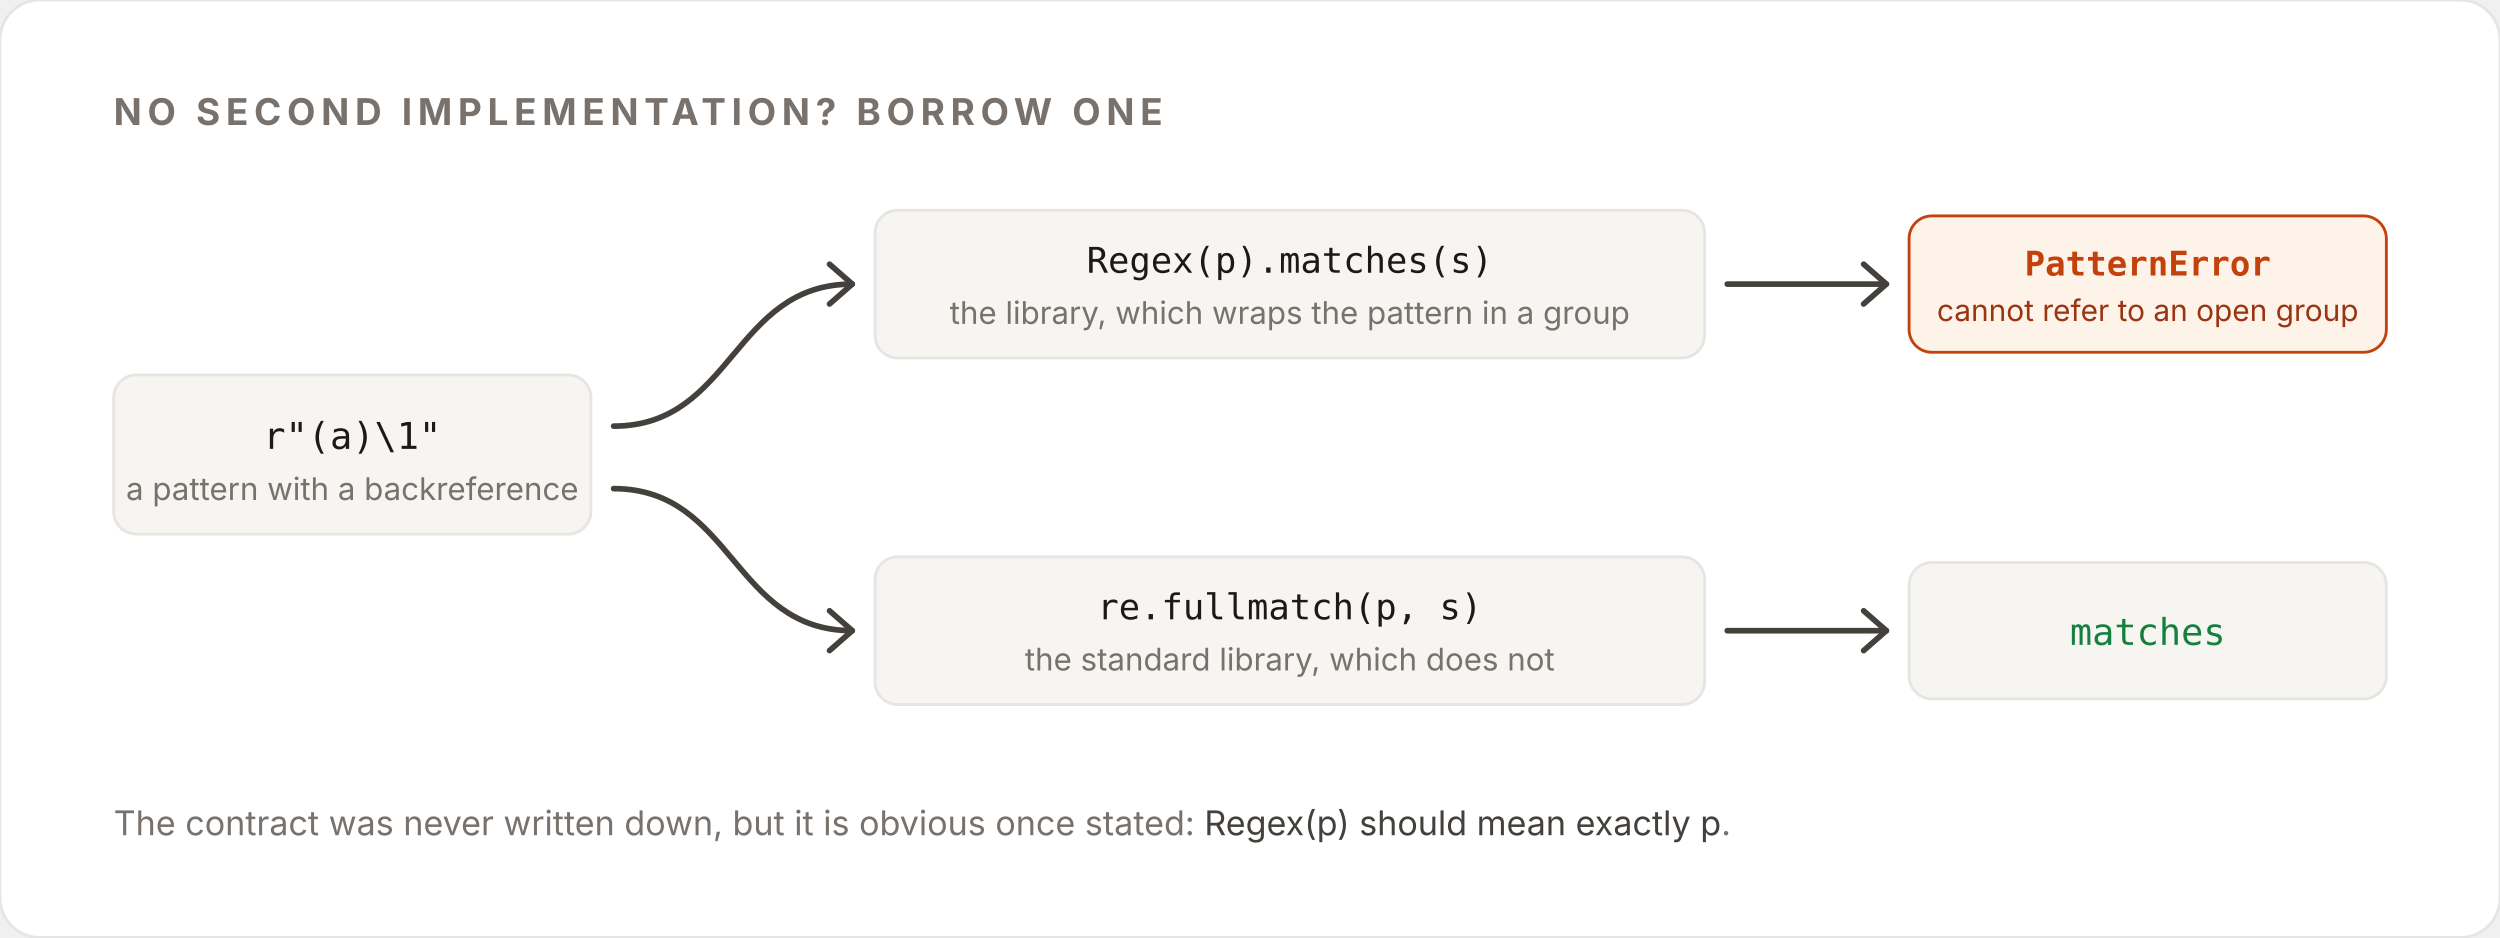
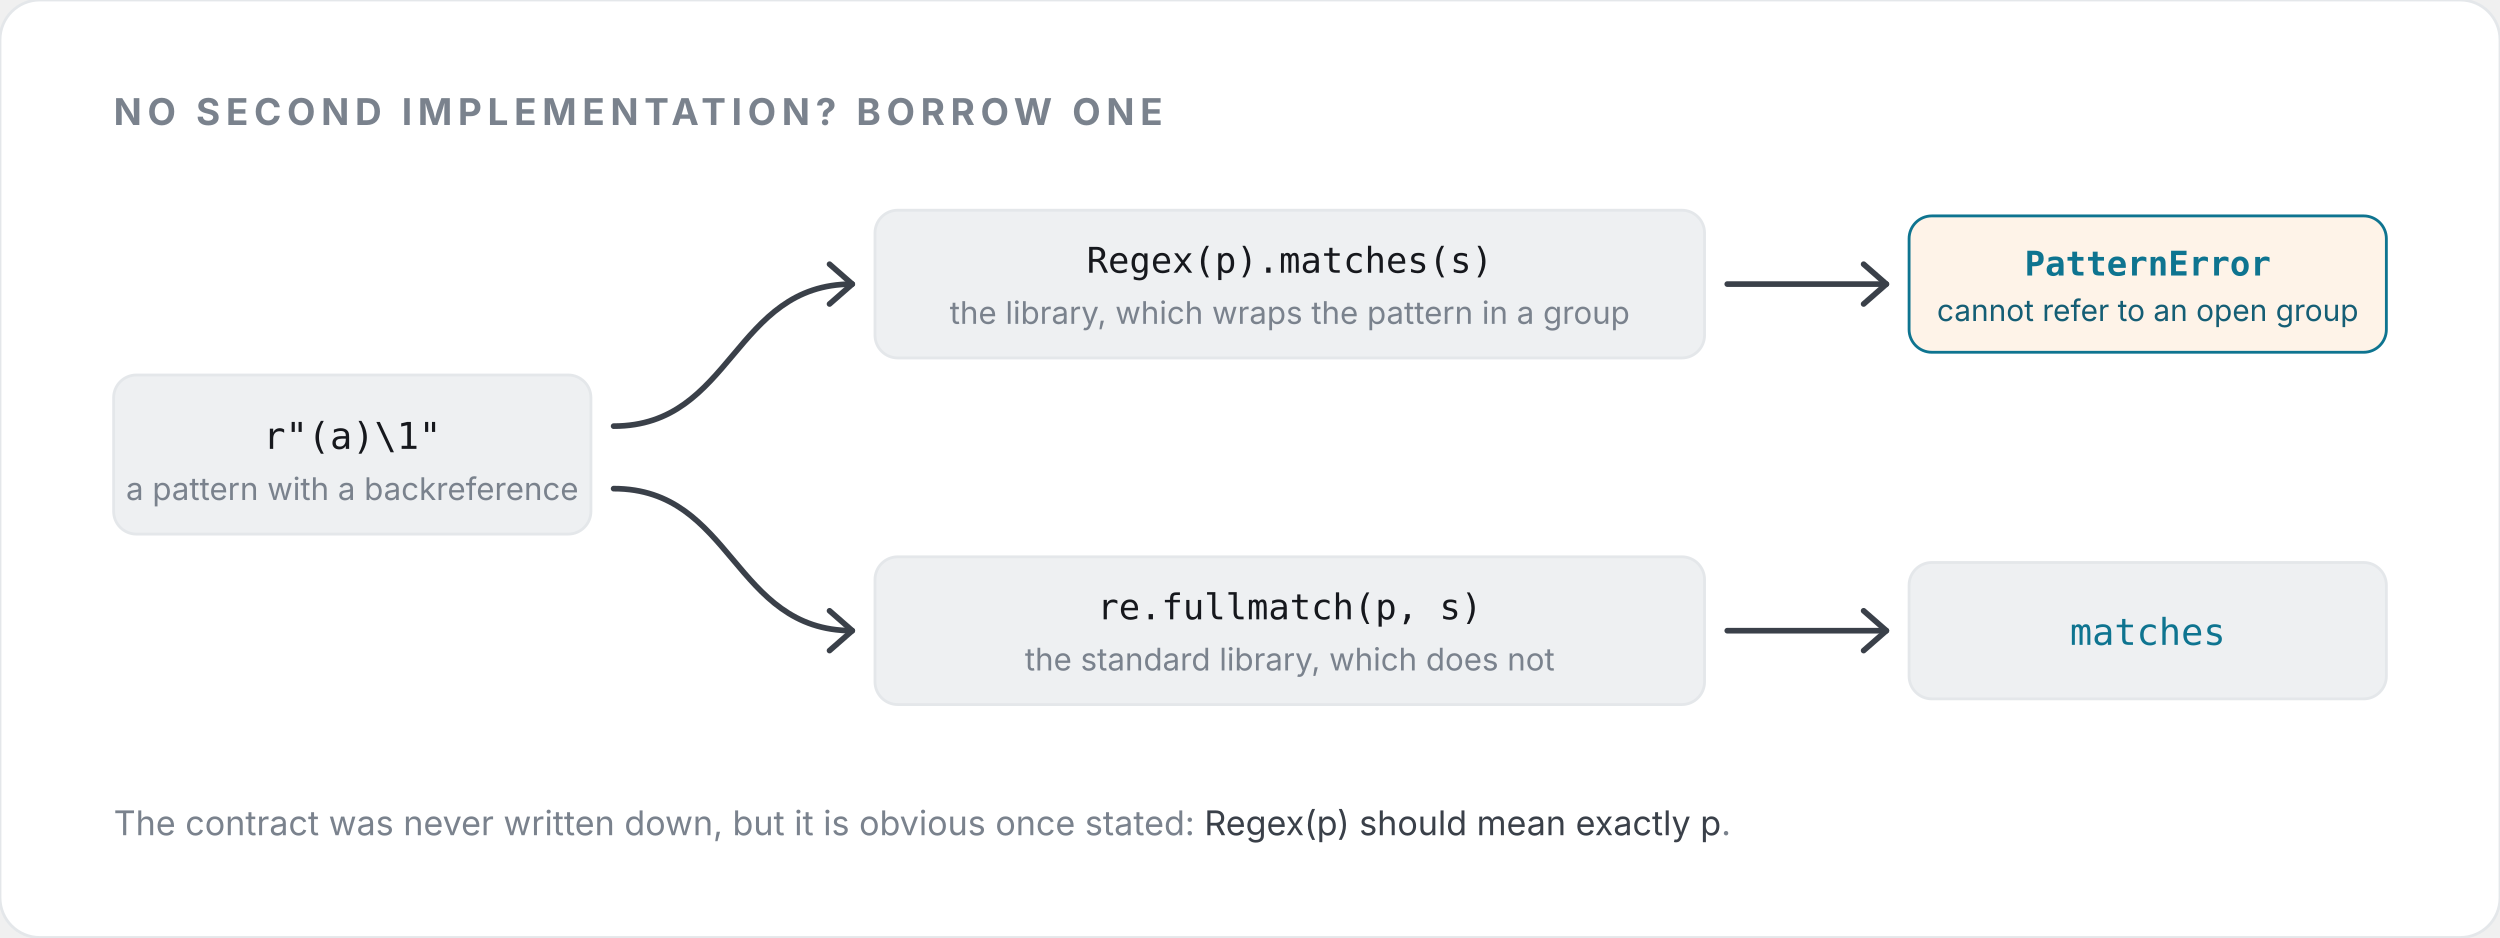
<svg xmlns="http://www.w3.org/2000/svg" viewBox="0 0 880 330" width="880" height="330" role="img" aria-label="When a library has only one implementation, the standard library can serve as the second. The same pattern is sent through the library and through Python's own re.fullmatch, and the two answers are compared.">
-   <rect width="880" height="330" rx="14" fill="#FFFFFF" stroke="#E7E5E4" />
-   <text x="40" y="44" font-family="system-ui,-apple-system,Segoe UI,sans-serif" font-size="13" font-weight="700" letter-spacing="2" fill="#78716C">NO SECOND IMPLEMENTATION? BORROW ONE</text>
-   <rect x="40" y="132" width="168" height="56" rx="8" fill="#F7F5F2" stroke="#E7E5E4" />
-   <text x="124" y="158" font-family="ui-monospace,Consolas,monospace" font-size="13" fill="#1C1917" text-anchor="middle">r"(a)\1"</text>
-   <text x="124" y="176" font-family="system-ui,-apple-system,Segoe UI,sans-serif" font-size="11" fill="#78716C" text-anchor="middle">a pattern with a backreference</text>
-   <path d="M216 150 C 258 150, 258 100, 300 100" stroke="#44403C" stroke-width="2" fill="none" stroke-linecap="round" />
-   <path d="M292 93 L300 100 L292 107" stroke="#44403C" stroke-width="2" fill="none" stroke-linecap="round" stroke-linejoin="round" />
-   <path d="M216 172 C 258 172, 258 222, 300 222" stroke="#44403C" stroke-width="2" fill="none" stroke-linecap="round" />
-   <path d="M292 215 L300 222 L292 229" stroke="#44403C" stroke-width="2" fill="none" stroke-linecap="round" stroke-linejoin="round" />
-   <rect x="308" y="74" width="292" height="52" rx="8" fill="#F7F5F2" stroke="#E7E5E4" />
-   <text x="454" y="96" font-family="ui-monospace,Consolas,monospace" font-size="12.5" fill="#1C1917" text-anchor="middle">Regex(p).matches(s)</text>
-   <text x="454" y="114" font-family="system-ui,-apple-system,Segoe UI,sans-serif" font-size="11" fill="#78716C" text-anchor="middle">the library, which wraps the pattern in a group</text>
-   <rect x="308" y="196" width="292" height="52" rx="8" fill="#F7F5F2" stroke="#E7E5E4" />
-   <text x="454" y="218" font-family="ui-monospace,Consolas,monospace" font-size="12.5" fill="#1C1917" text-anchor="middle">re.fullmatch(p, s)</text>
-   <text x="454" y="236" font-family="system-ui,-apple-system,Segoe UI,sans-serif" font-size="11" fill="#78716C" text-anchor="middle">the standard library, which does not</text>
-   <path d="M608 100 L664 100" stroke="#44403C" stroke-width="2" stroke-linecap="round" />
-   <path d="M656 93 L664 100 L656 107" stroke="#44403C" stroke-width="2" fill="none" stroke-linecap="round" stroke-linejoin="round" />
-   <rect x="672" y="76" width="168" height="48" rx="8" fill="#FEF3E8" stroke="#C2410C" />
-   <text x="756" y="97" font-family="ui-monospace,Consolas,monospace" font-size="12" font-weight="700" fill="#C2410C" text-anchor="middle">PatternError</text>
-   <text x="756" y="113" font-family="system-ui,-apple-system,Segoe UI,sans-serif" font-size="10.5" fill="#9A3412" text-anchor="middle">cannot refer to an open group</text>
-   <path d="M608 222 L664 222" stroke="#44403C" stroke-width="2" stroke-linecap="round" />
-   <path d="M656 215 L664 222 L656 229" stroke="#44403C" stroke-width="2" fill="none" stroke-linecap="round" stroke-linejoin="round" />
-   <rect x="672" y="198" width="168" height="48" rx="8" fill="#F7F5F2" stroke="#E7E5E4" />
-   <text x="756" y="227" font-family="ui-monospace,Consolas,monospace" font-size="13" fill="#15803D" text-anchor="middle">matches</text>
-   <text x="40" y="294" font-family="system-ui,-apple-system,Segoe UI,sans-serif" font-size="12" fill="#78716C">The contract was never written down, but it is obvious once stated: <tspan fill="#44403C">Regex(p) should mean exactly p</tspan>.</text>
+   <rect width="880" height="330" rx="14" fill="#FFFFFF" stroke="#E4E7EA" />
+   <text x="40" y="44" font-family="system-ui,-apple-system,Segoe UI,sans-serif" font-size="13" font-weight="700" letter-spacing="2" fill="#7A828D">NO SECOND IMPLEMENTATION? BORROW ONE</text>
+   <rect x="40" y="132" width="168" height="56" rx="8" fill="#EEF0F2" stroke="#E4E7EA" />
+   <text x="124" y="158" font-family="ui-monospace,Consolas,monospace" font-size="13" fill="#16181D" text-anchor="middle">r"(a)\1"</text>
+   <text x="124" y="176" font-family="system-ui,-apple-system,Segoe UI,sans-serif" font-size="11" fill="#7A828D" text-anchor="middle">a pattern with a backreference</text>
+   <path d="M216 150 C 258 150, 258 100, 300 100" stroke="#3A4049" stroke-width="2" fill="none" stroke-linecap="round" />
+   <path d="M292 93 L300 100 L292 107" stroke="#3A4049" stroke-width="2" fill="none" stroke-linecap="round" stroke-linejoin="round" />
+   <path d="M216 172 C 258 172, 258 222, 300 222" stroke="#3A4049" stroke-width="2" fill="none" stroke-linecap="round" />
+   <path d="M292 215 L300 222 L292 229" stroke="#3A4049" stroke-width="2" fill="none" stroke-linecap="round" stroke-linejoin="round" />
+   <rect x="308" y="74" width="292" height="52" rx="8" fill="#EEF0F2" stroke="#E4E7EA" />
+   <text x="454" y="96" font-family="ui-monospace,Consolas,monospace" font-size="12.5" fill="#16181D" text-anchor="middle">Regex(p).matches(s)</text>
+   <text x="454" y="114" font-family="system-ui,-apple-system,Segoe UI,sans-serif" font-size="11" fill="#7A828D" text-anchor="middle">the library, which wraps the pattern in a group</text>
+   <rect x="308" y="196" width="292" height="52" rx="8" fill="#EEF0F2" stroke="#E4E7EA" />
+   <text x="454" y="218" font-family="ui-monospace,Consolas,monospace" font-size="12.5" fill="#16181D" text-anchor="middle">re.fullmatch(p, s)</text>
+   <text x="454" y="236" font-family="system-ui,-apple-system,Segoe UI,sans-serif" font-size="11" fill="#7A828D" text-anchor="middle">the standard library, which does not</text>
+   <path d="M608 100 L664 100" stroke="#3A4049" stroke-width="2" stroke-linecap="round" />
+   <path d="M656 93 L664 100 L656 107" stroke="#3A4049" stroke-width="2" fill="none" stroke-linecap="round" stroke-linejoin="round" />
+   <rect x="672" y="76" width="168" height="48" rx="8" fill="#FEF3E8" stroke="#0E7490" />
+   <text x="756" y="97" font-family="ui-monospace,Consolas,monospace" font-size="12" font-weight="700" fill="#0E7490" text-anchor="middle">PatternError</text>
+   <text x="756" y="113" font-family="system-ui,-apple-system,Segoe UI,sans-serif" font-size="10.5" fill="#155E75" text-anchor="middle">cannot refer to an open group</text>
+   <path d="M608 222 L664 222" stroke="#3A4049" stroke-width="2" stroke-linecap="round" />
+   <path d="M656 215 L664 222 L656 229" stroke="#3A4049" stroke-width="2" fill="none" stroke-linecap="round" stroke-linejoin="round" />
+   <rect x="672" y="198" width="168" height="48" rx="8" fill="#EEF0F2" stroke="#E4E7EA" />
+   <text x="756" y="227" font-family="ui-monospace,Consolas,monospace" font-size="13" fill="#0E7490" text-anchor="middle">matches</text>
+   <text x="40" y="294" font-family="system-ui,-apple-system,Segoe UI,sans-serif" font-size="12" fill="#7A828D">The contract was never written down, but it is obvious once stated: <tspan fill="#3A4049">Regex(p) should mean exactly p</tspan>.</text>
</svg>
